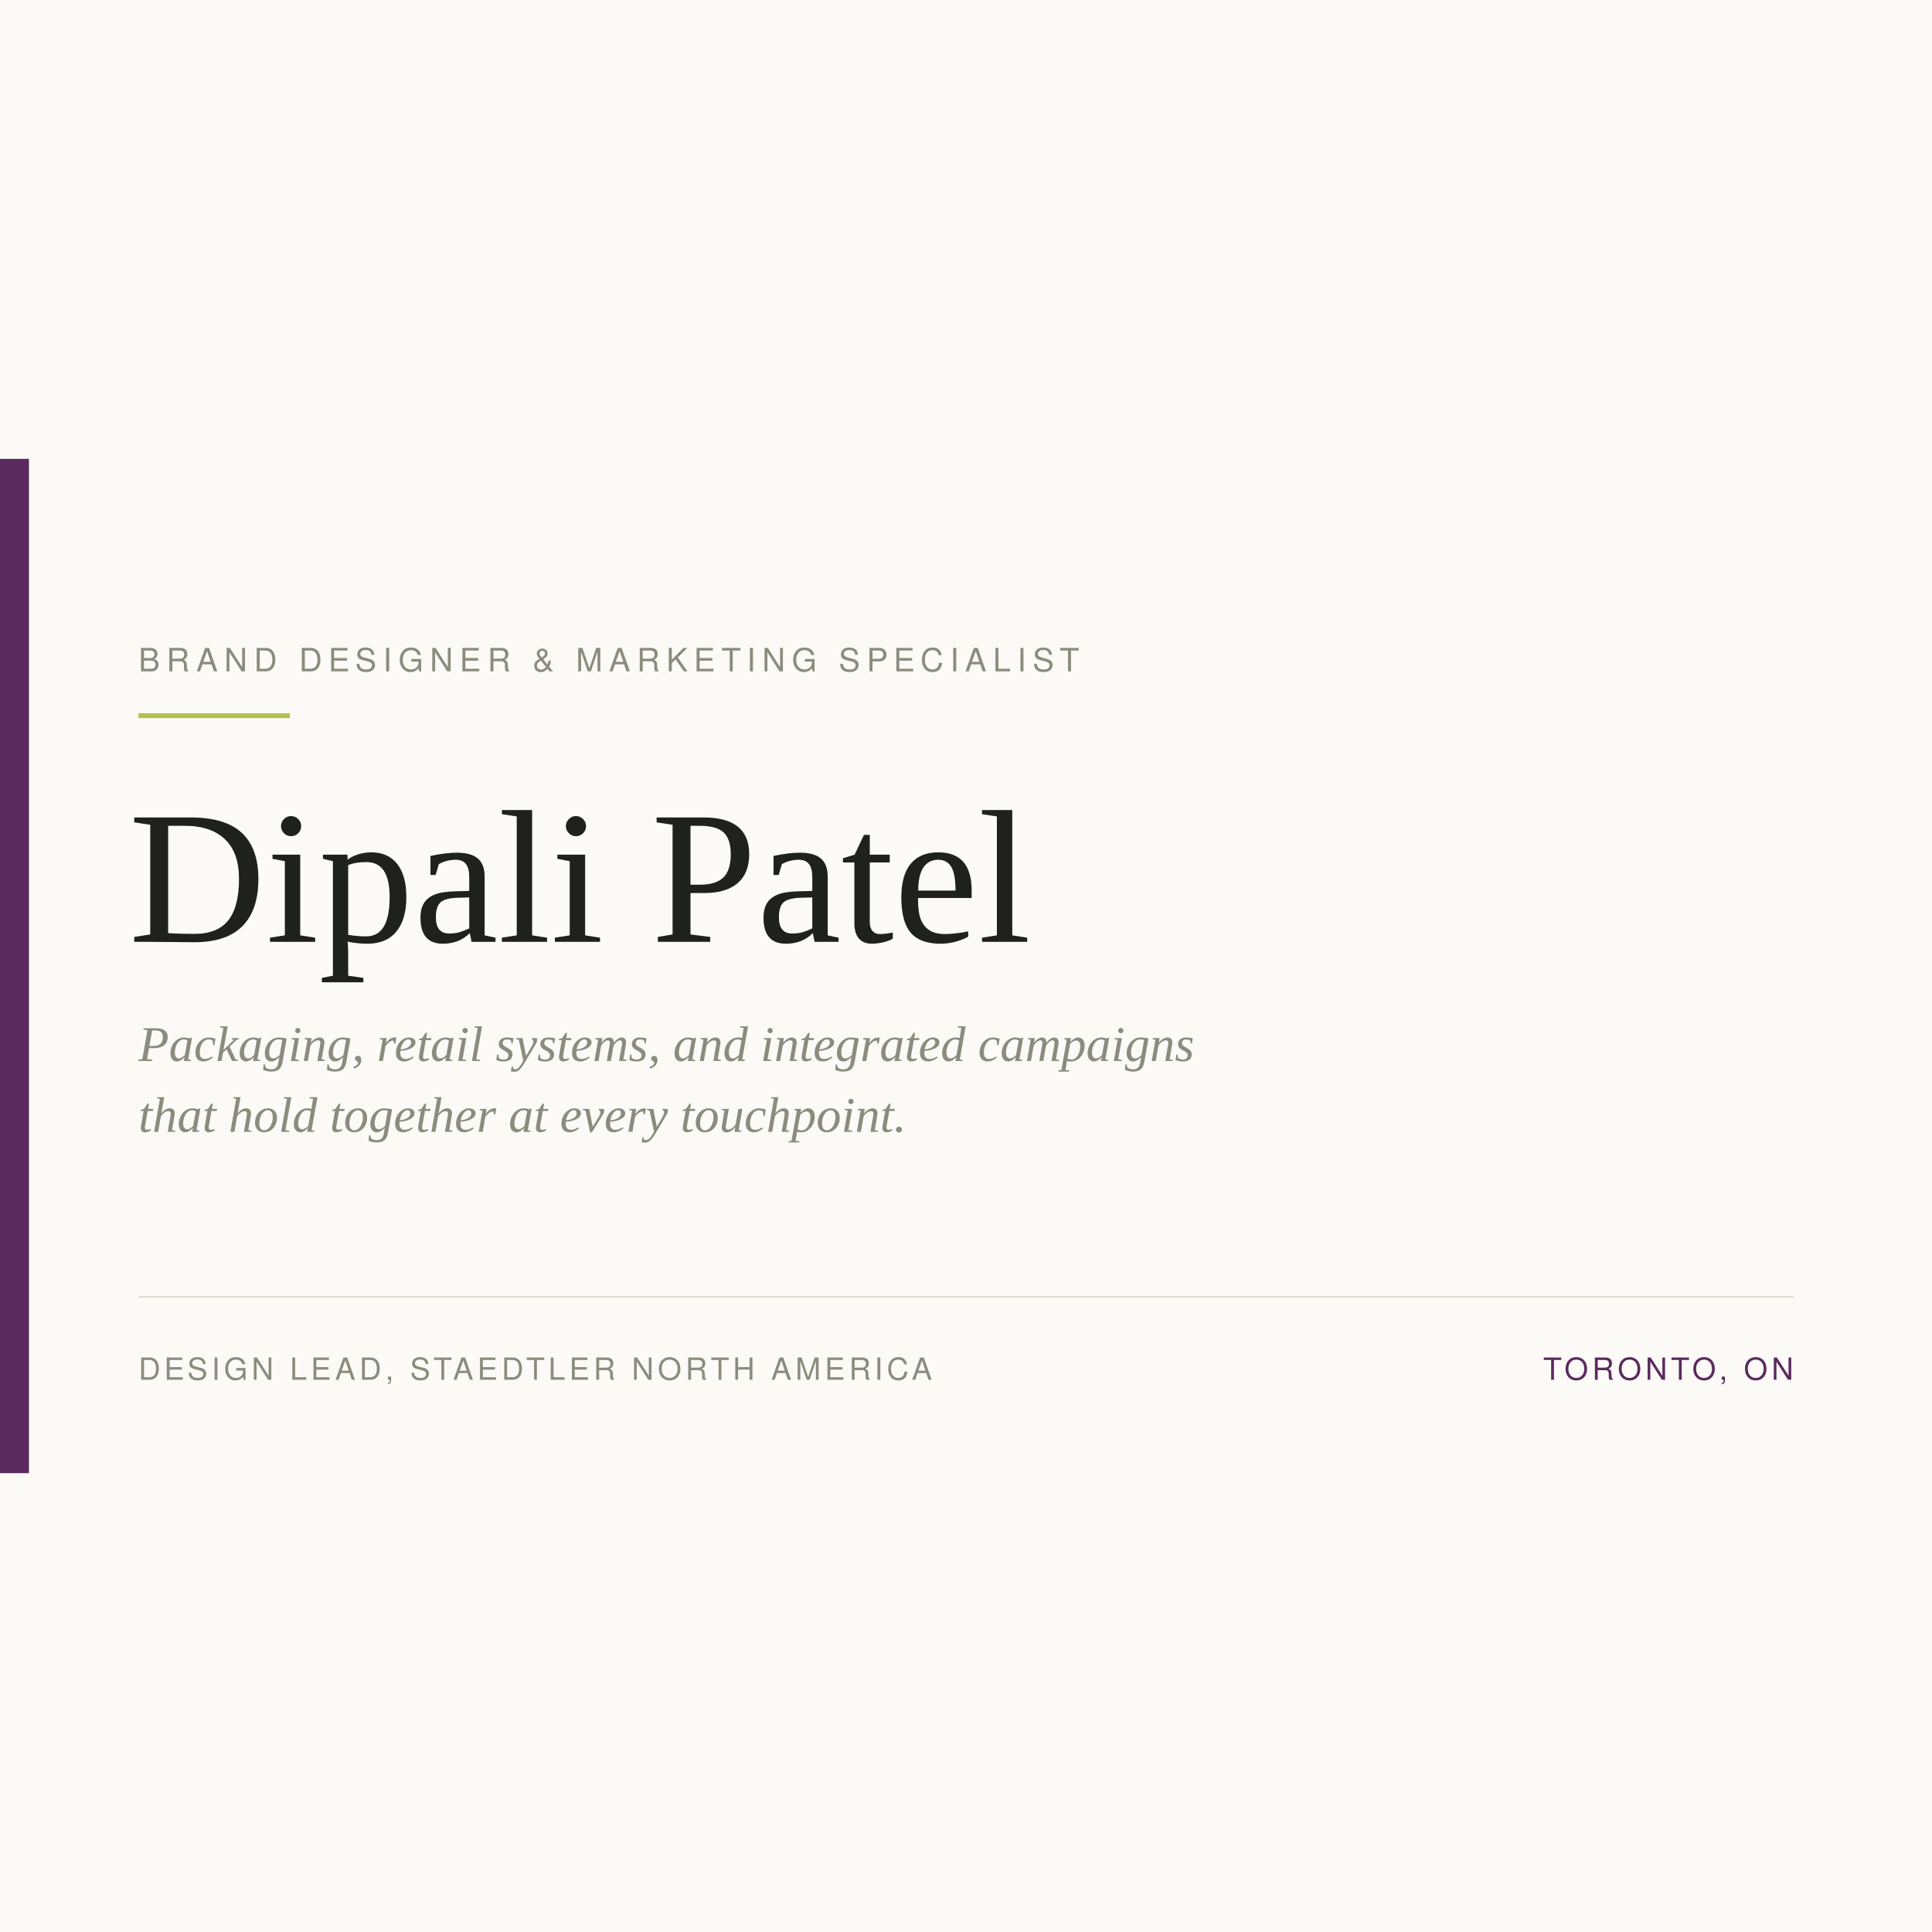
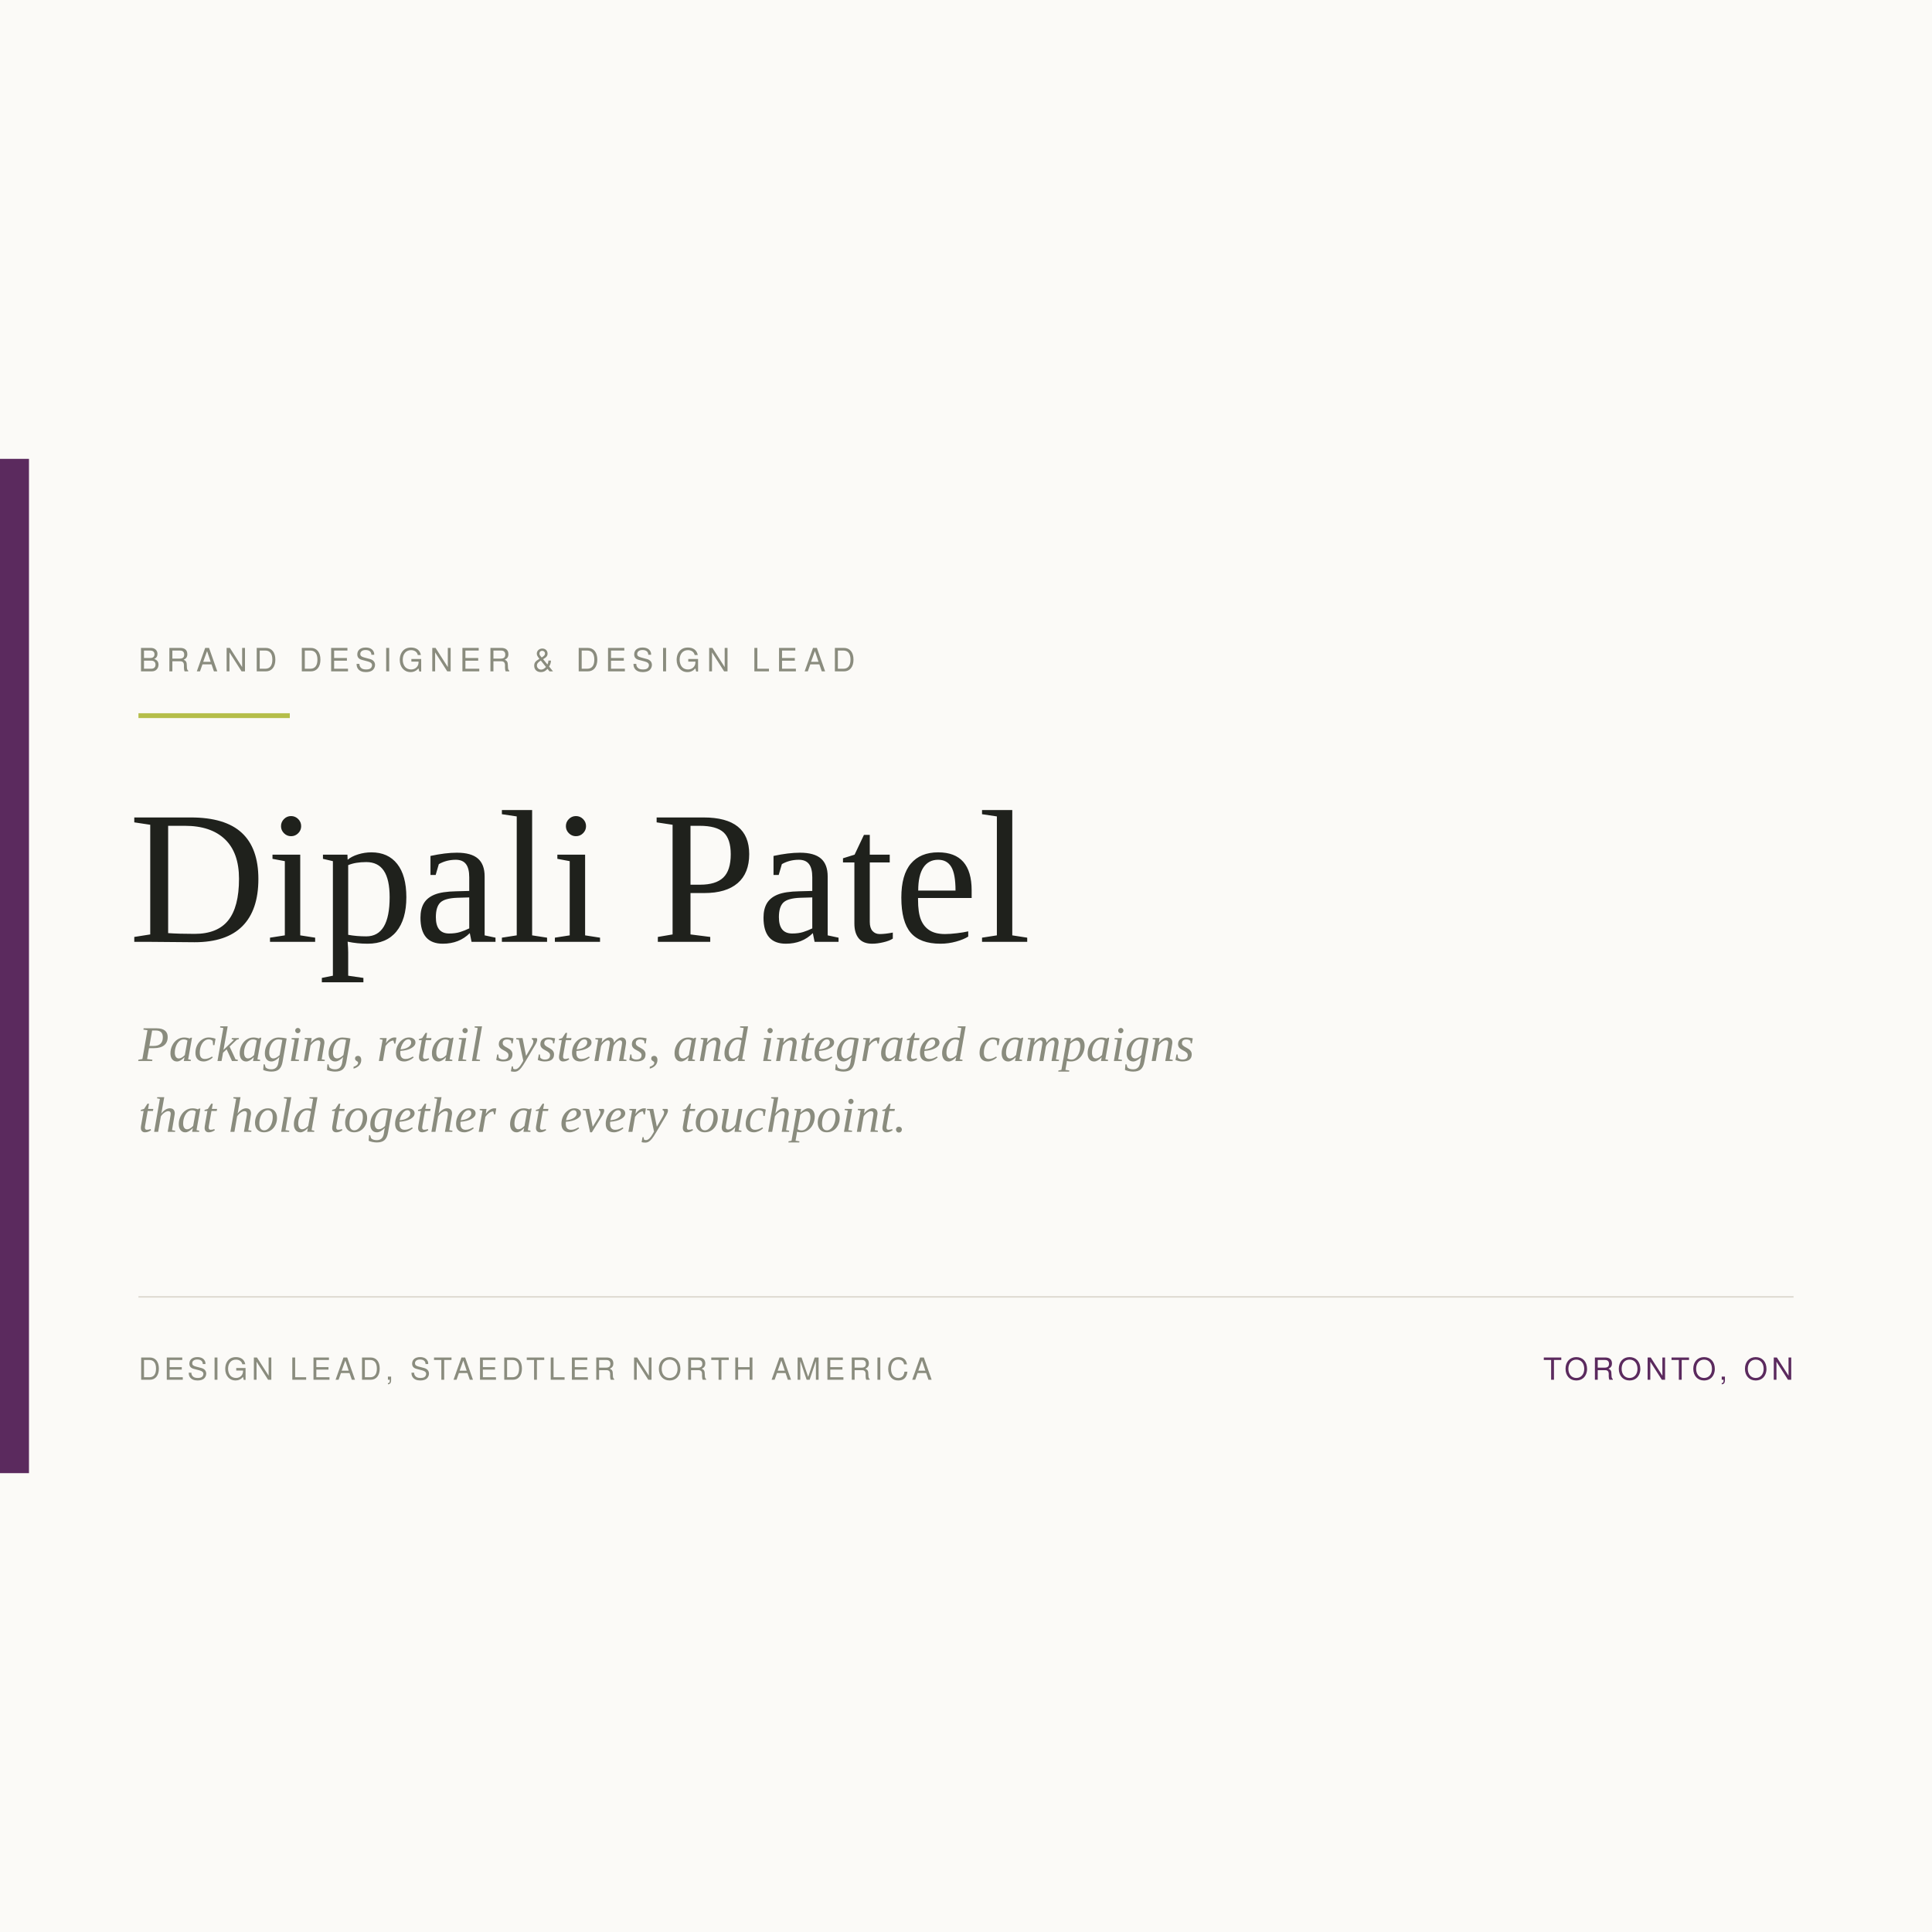
<svg xmlns="http://www.w3.org/2000/svg" width="1200" height="1200" viewBox="0 0 1200 1200">
  <rect width="1200" height="1200" fill="#FBFAF7" />
  <g transform="translate(0,285)">
    <rect width="1200" height="630" fill="#FBFAF7" />
    <rect x="0" y="0" width="18" height="630" fill="#5B2A5E" />
-     <text x="86" y="132" font-family="'Work Sans', 'Helvetica Neue', Helvetica, Arial, sans-serif" font-size="20" letter-spacing="4" fill="#8A8C7E">BRAND DESIGNER &amp; MARKETING SPECIALIST</text>
+     <text x="86" y="132" font-family="'Work Sans', 'Helvetica Neue', Helvetica, Arial, sans-serif" font-size="20" letter-spacing="4" fill="#8A8C7E">BRAND DESIGNER &amp; DESIGN LEAD</text>
    <rect x="86" y="158" width="94" height="3" fill="#B5BE4A" />
    <text x="80" y="300" font-family="Georgia, 'Times New Roman', serif" font-size="118" fill="#1F211C">Dipali Patel</text>
    <text x="86" y="374" font-family="Georgia, 'Times New Roman', serif" font-style="italic" font-size="31" fill="#8A8C7E">Packaging, retail systems, and integrated campaigns</text>
    <text x="86" y="418" font-family="Georgia, 'Times New Roman', serif" font-style="italic" font-size="31" fill="#8A8C7E">that hold together at every touchpoint.</text>
    <rect x="86" y="520" width="1028" height="1" fill="#dedad2" />
    <text x="86" y="572" font-family="'Work Sans', 'Helvetica Neue', Helvetica, Arial, sans-serif" font-size="19" letter-spacing="2.4" fill="#8A8C7E">DESIGN LEAD, STAEDTLER NORTH AMERICA</text>
    <text x="1114" y="572" text-anchor="end" font-family="'Work Sans', 'Helvetica Neue', Helvetica, Arial, sans-serif" font-size="19" letter-spacing="2.4" fill="#5B2A5E">TORONTO, ON</text>
  </g>
</svg>
